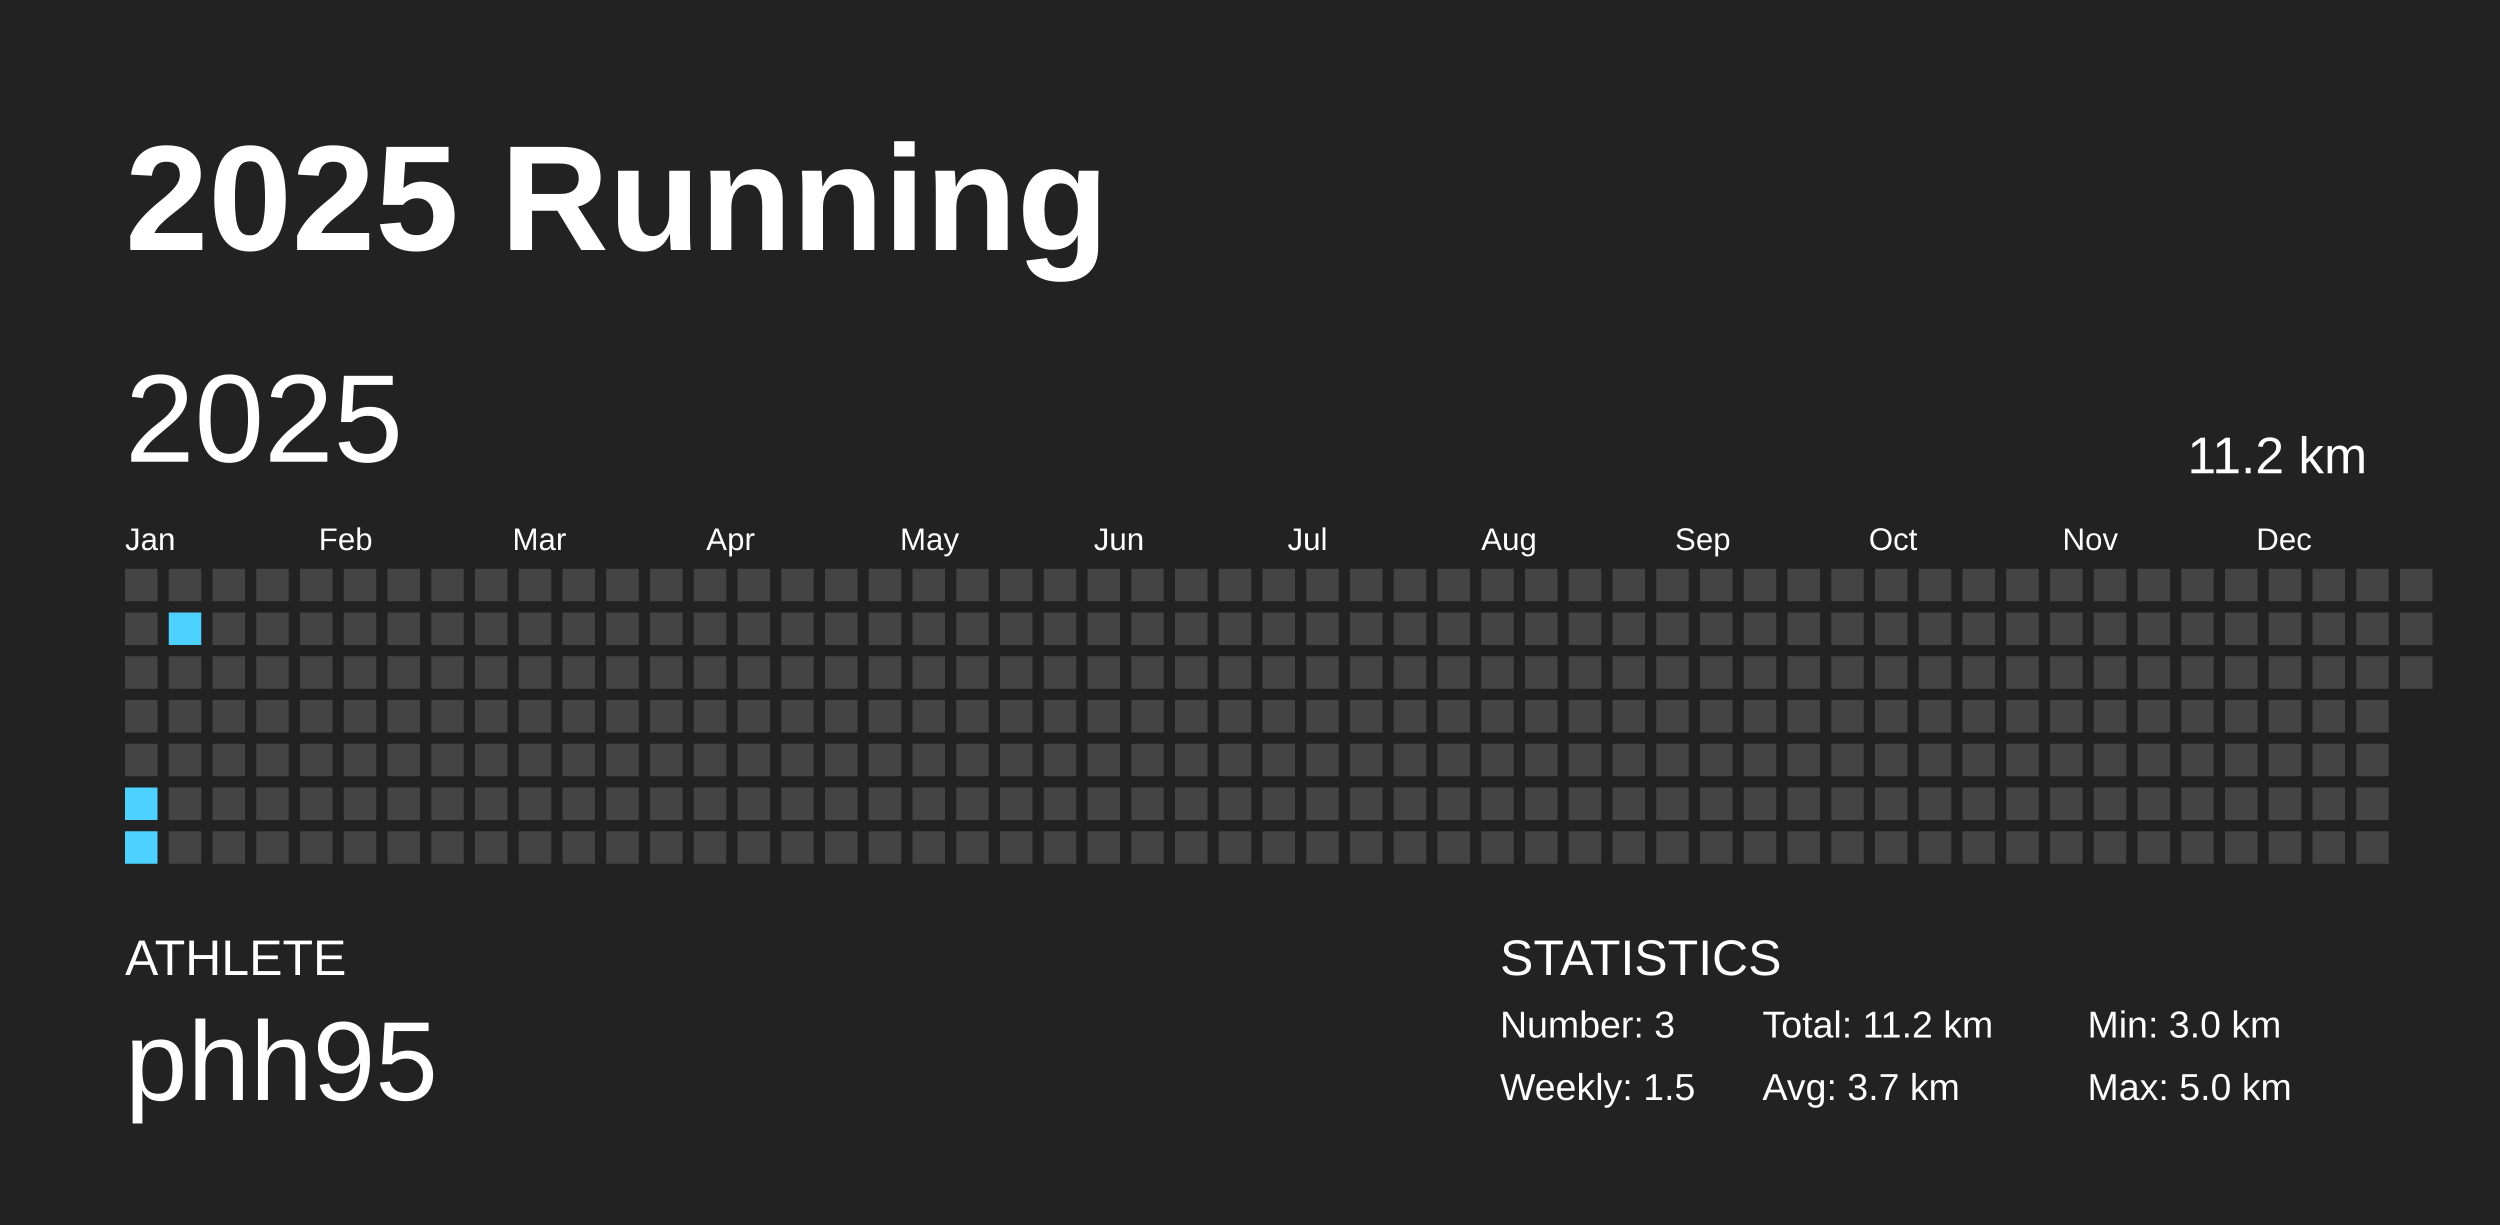
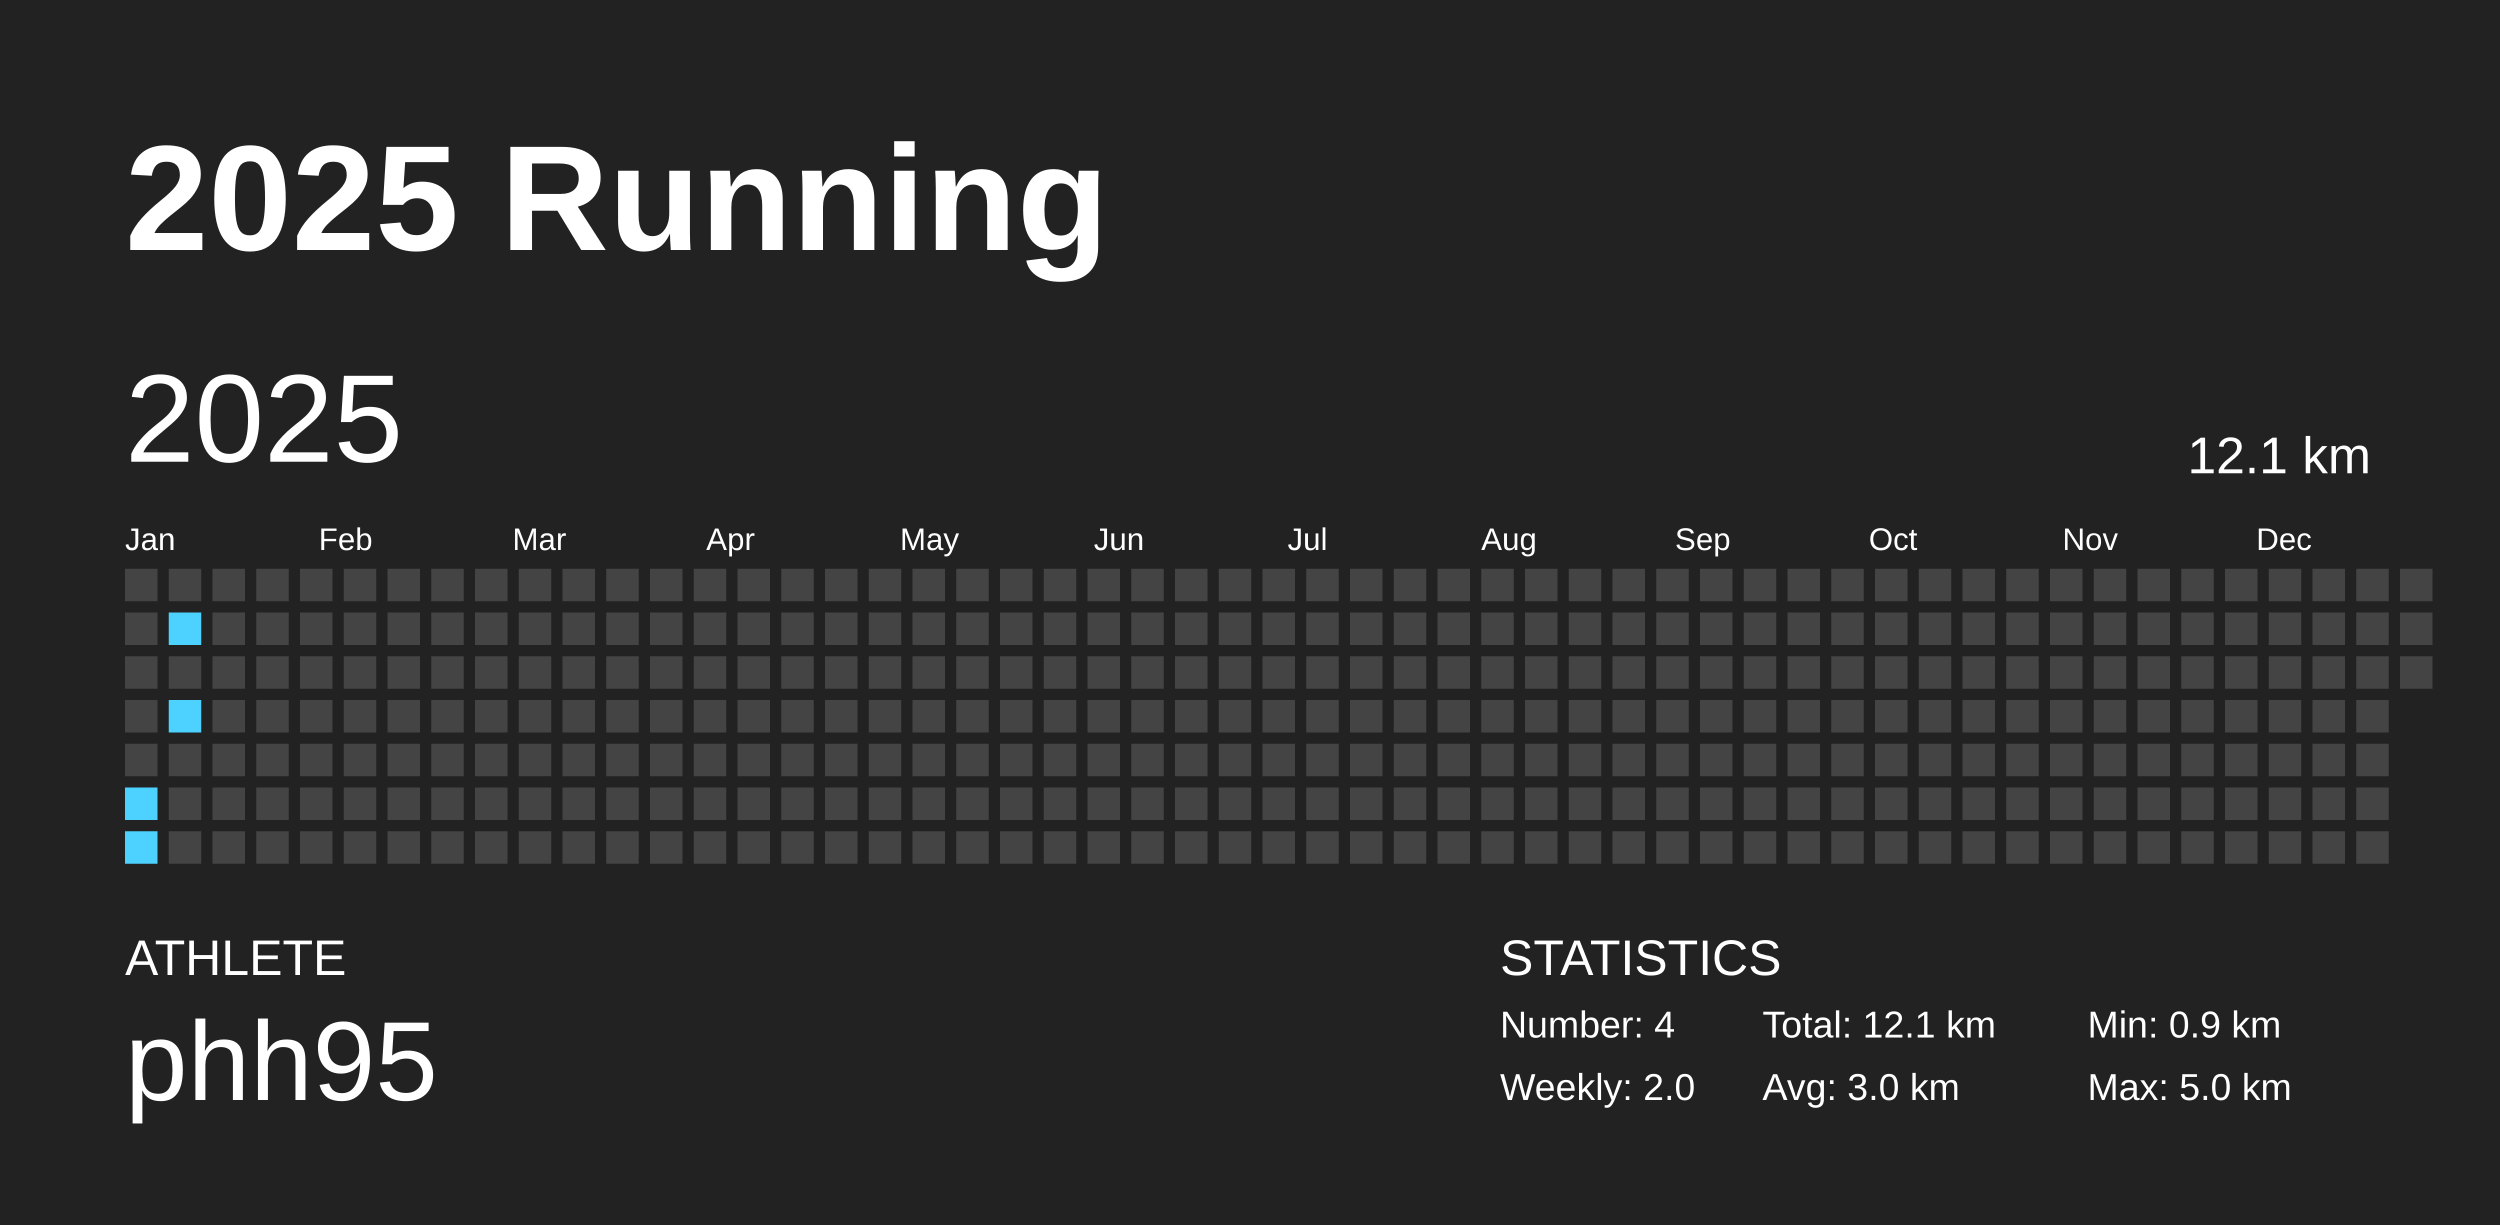
<svg xmlns="http://www.w3.org/2000/svg" baseProfile="full" height="98mm" version="1.1" viewBox="0,0,200,98" width="200mm">
  <defs />
  <rect fill="#222222" height="98" width="200" x="0" y="0" />
  <text fill="#FFFFFF" style="font-size:12px; font-family:Arial; font-weight:bold;" x="10" y="20">2025 Running</text>
  <text fill="#FFFFFF" style="font-size:4px; font-family:Arial" x="10" y="78">ATHLETE</text>
  <text fill="#FFFFFF" style="font-size:9px; font-family:Arial" x="10" y="88">phh95</text>
  <text fill="#FFFFFF" style="font-size:4px; font-family:Arial" x="120" y="78">STATISTICS</text>
-   <text fill="#FFFFFF" style="font-size:3px; font-family:Arial" x="120" y="83">Number: 3</text>
-   <text fill="#FFFFFF" style="font-size:3px; font-family:Arial" x="120" y="88">Weekly: 1.5</text>
-   <text fill="#FFFFFF" style="font-size:3px; font-family:Arial" x="141" y="83">Total: 11.2 km</text>
-   <text fill="#FFFFFF" style="font-size:3px; font-family:Arial" x="141" y="88">Avg: 3.7 km</text>
-   <text fill="#FFFFFF" style="font-size:3px; font-family:Arial" x="167" y="83">Min: 3.0 km</text>
+   <text fill="#FFFFFF" style="font-size:3px; font-family:Arial" x="120" y="83">Number: 4</text>
+   <text fill="#FFFFFF" style="font-size:3px; font-family:Arial" x="120" y="88">Weekly: 2.0</text>
+   <text fill="#FFFFFF" style="font-size:3px; font-family:Arial" x="141" y="83">Total: 12.1 km</text>
+   <text fill="#FFFFFF" style="font-size:3px; font-family:Arial" x="141" y="88">Avg: 3.0 km</text>
+   <text fill="#FFFFFF" style="font-size:3px; font-family:Arial" x="167" y="83">Min: 0.9 km</text>
  <text fill="#FFFFFF" style="font-size:3px; font-family:Arial" x="167" y="88">Max: 5.0 km</text>
  <text dominant-baseline="hanging" fill="#FFFFFF" style="font-size:10.0px; font-family:Arial;" x="10" y="30">2025</text>
-   <text dominant-baseline="hanging" fill="#FFFFFF" style="font-size:4.125px; font-family:Arial;" x="175" y="35">11.2 km</text>
+   <text dominant-baseline="hanging" fill="#FFFFFF" style="font-size:4.125px; font-family:Arial;" x="175" y="35">12.1 km</text>
  <text fill="#FFFFFF" style="font-size:2.5px; font-family:Arial" x="10.0" y="44">Jan</text>
  <text fill="#FFFFFF" style="font-size:2.5px; font-family:Arial" x="25.5" y="44">Feb</text>
  <text fill="#FFFFFF" style="font-size:2.5px; font-family:Arial" x="41.0" y="44">Mar</text>
  <text fill="#FFFFFF" style="font-size:2.5px; font-family:Arial" x="56.5" y="44">Apr</text>
  <text fill="#FFFFFF" style="font-size:2.5px; font-family:Arial" x="72.0" y="44">May</text>
  <text fill="#FFFFFF" style="font-size:2.5px; font-family:Arial" x="87.5" y="44">Jun</text>
  <text fill="#FFFFFF" style="font-size:2.5px; font-family:Arial" x="103.0" y="44">Jul</text>
  <text fill="#FFFFFF" style="font-size:2.5px; font-family:Arial" x="118.5" y="44">Aug</text>
  <text fill="#FFFFFF" style="font-size:2.5px; font-family:Arial" x="134.0" y="44">Sep</text>
  <text fill="#FFFFFF" style="font-size:2.5px; font-family:Arial" x="149.5" y="44">Oct</text>
  <text fill="#FFFFFF" style="font-size:2.5px; font-family:Arial" x="165.0" y="44">Nov</text>
  <text fill="#FFFFFF" style="font-size:2.5px; font-family:Arial" x="180.5" y="44">Dec</text>
  <rect fill="#444444" height="2.6" width="2.6" x="10.0" y="45.5" />
  <rect fill="#444444" height="2.6" width="2.6" x="10.0" y="49.0" />
  <rect fill="#444444" height="2.6" width="2.6" x="10.0" y="52.5" />
  <rect fill="#444444" height="2.6" width="2.6" x="10.0" y="56.0" />
  <rect fill="#444444" height="2.6" width="2.6" x="10.0" y="59.5" />
  <rect fill="#4dd2ff" height="2.6" width="2.6" x="10.0" y="63.0" />
  <rect fill="#4dd2ff" height="2.6" width="2.6" x="10.0" y="66.5" />
  <rect fill="#444444" height="2.6" width="2.6" x="13.5" y="45.5" />
  <rect fill="#4dd2ff" height="2.6" width="2.6" x="13.5" y="49.0" />
  <rect fill="#444444" height="2.6" width="2.6" x="13.5" y="52.5" />
-   <rect fill="#444444" height="2.6" width="2.6" x="13.5" y="56.0" />
+   <rect fill="#4dd2ff" height="2.6" width="2.6" x="13.5" y="56.0" />
  <rect fill="#444444" height="2.6" width="2.6" x="13.5" y="59.5" />
  <rect fill="#444444" height="2.6" width="2.6" x="13.5" y="63.0" />
  <rect fill="#444444" height="2.6" width="2.6" x="13.5" y="66.5" />
  <rect fill="#444444" height="2.6" width="2.6" x="17.0" y="45.5" />
  <rect fill="#444444" height="2.6" width="2.6" x="17.0" y="49.0" />
  <rect fill="#444444" height="2.6" width="2.6" x="17.0" y="52.5" />
  <rect fill="#444444" height="2.6" width="2.6" x="17.0" y="56.0" />
  <rect fill="#444444" height="2.6" width="2.6" x="17.0" y="59.5" />
  <rect fill="#444444" height="2.6" width="2.6" x="17.0" y="63.0" />
  <rect fill="#444444" height="2.6" width="2.6" x="17.0" y="66.5" />
  <rect fill="#444444" height="2.6" width="2.6" x="20.5" y="45.5" />
  <rect fill="#444444" height="2.6" width="2.6" x="20.5" y="49.0" />
  <rect fill="#444444" height="2.6" width="2.6" x="20.5" y="52.5" />
  <rect fill="#444444" height="2.6" width="2.6" x="20.5" y="56.0" />
  <rect fill="#444444" height="2.6" width="2.6" x="20.5" y="59.5" />
  <rect fill="#444444" height="2.6" width="2.6" x="20.5" y="63.0" />
  <rect fill="#444444" height="2.6" width="2.6" x="20.5" y="66.5" />
  <rect fill="#444444" height="2.6" width="2.6" x="24.0" y="45.5" />
  <rect fill="#444444" height="2.6" width="2.6" x="24.0" y="49.0" />
  <rect fill="#444444" height="2.6" width="2.6" x="24.0" y="52.5" />
  <rect fill="#444444" height="2.6" width="2.6" x="24.0" y="56.0" />
  <rect fill="#444444" height="2.6" width="2.6" x="24.0" y="59.5" />
  <rect fill="#444444" height="2.6" width="2.6" x="24.0" y="63.0" />
  <rect fill="#444444" height="2.6" width="2.6" x="24.0" y="66.5" />
  <rect fill="#444444" height="2.6" width="2.6" x="27.5" y="45.5" />
  <rect fill="#444444" height="2.6" width="2.6" x="27.5" y="49.0" />
  <rect fill="#444444" height="2.6" width="2.6" x="27.5" y="52.5" />
  <rect fill="#444444" height="2.6" width="2.6" x="27.5" y="56.0" />
  <rect fill="#444444" height="2.6" width="2.6" x="27.5" y="59.5" />
  <rect fill="#444444" height="2.6" width="2.6" x="27.5" y="63.0" />
  <rect fill="#444444" height="2.6" width="2.6" x="27.5" y="66.5" />
  <rect fill="#444444" height="2.6" width="2.6" x="31.0" y="45.5" />
  <rect fill="#444444" height="2.6" width="2.6" x="31.0" y="49.0" />
  <rect fill="#444444" height="2.6" width="2.6" x="31.0" y="52.5" />
  <rect fill="#444444" height="2.6" width="2.6" x="31.0" y="56.0" />
  <rect fill="#444444" height="2.6" width="2.6" x="31.0" y="59.5" />
  <rect fill="#444444" height="2.6" width="2.6" x="31.0" y="63.0" />
  <rect fill="#444444" height="2.6" width="2.6" x="31.0" y="66.5" />
  <rect fill="#444444" height="2.6" width="2.6" x="34.5" y="45.5" />
  <rect fill="#444444" height="2.6" width="2.6" x="34.5" y="49.0" />
  <rect fill="#444444" height="2.6" width="2.6" x="34.5" y="52.5" />
  <rect fill="#444444" height="2.6" width="2.6" x="34.5" y="56.0" />
  <rect fill="#444444" height="2.6" width="2.6" x="34.5" y="59.5" />
  <rect fill="#444444" height="2.6" width="2.6" x="34.5" y="63.0" />
  <rect fill="#444444" height="2.6" width="2.6" x="34.5" y="66.5" />
  <rect fill="#444444" height="2.6" width="2.6" x="38.0" y="45.5" />
  <rect fill="#444444" height="2.6" width="2.6" x="38.0" y="49.0" />
  <rect fill="#444444" height="2.6" width="2.6" x="38.0" y="52.5" />
  <rect fill="#444444" height="2.6" width="2.6" x="38.0" y="56.0" />
  <rect fill="#444444" height="2.6" width="2.6" x="38.0" y="59.5" />
  <rect fill="#444444" height="2.6" width="2.6" x="38.0" y="63.0" />
  <rect fill="#444444" height="2.6" width="2.6" x="38.0" y="66.5" />
  <rect fill="#444444" height="2.6" width="2.6" x="41.5" y="45.5" />
  <rect fill="#444444" height="2.6" width="2.6" x="41.5" y="49.0" />
  <rect fill="#444444" height="2.6" width="2.6" x="41.5" y="52.5" />
  <rect fill="#444444" height="2.6" width="2.6" x="41.5" y="56.0" />
  <rect fill="#444444" height="2.6" width="2.6" x="41.5" y="59.5" />
  <rect fill="#444444" height="2.6" width="2.6" x="41.5" y="63.0" />
  <rect fill="#444444" height="2.6" width="2.6" x="41.5" y="66.5" />
  <rect fill="#444444" height="2.6" width="2.6" x="45.0" y="45.5" />
  <rect fill="#444444" height="2.6" width="2.6" x="45.0" y="49.0" />
  <rect fill="#444444" height="2.6" width="2.6" x="45.0" y="52.5" />
  <rect fill="#444444" height="2.6" width="2.6" x="45.0" y="56.0" />
  <rect fill="#444444" height="2.6" width="2.6" x="45.0" y="59.5" />
  <rect fill="#444444" height="2.6" width="2.6" x="45.0" y="63.0" />
  <rect fill="#444444" height="2.6" width="2.6" x="45.0" y="66.5" />
  <rect fill="#444444" height="2.6" width="2.6" x="48.5" y="45.5" />
  <rect fill="#444444" height="2.6" width="2.6" x="48.5" y="49.0" />
  <rect fill="#444444" height="2.6" width="2.6" x="48.5" y="52.5" />
  <rect fill="#444444" height="2.6" width="2.6" x="48.5" y="56.0" />
  <rect fill="#444444" height="2.6" width="2.6" x="48.5" y="59.5" />
  <rect fill="#444444" height="2.6" width="2.6" x="48.5" y="63.0" />
  <rect fill="#444444" height="2.6" width="2.6" x="48.5" y="66.5" />
  <rect fill="#444444" height="2.6" width="2.6" x="52.0" y="45.5" />
  <rect fill="#444444" height="2.6" width="2.6" x="52.0" y="49.0" />
  <rect fill="#444444" height="2.6" width="2.6" x="52.0" y="52.5" />
  <rect fill="#444444" height="2.6" width="2.6" x="52.0" y="56.0" />
  <rect fill="#444444" height="2.6" width="2.6" x="52.0" y="59.5" />
  <rect fill="#444444" height="2.6" width="2.6" x="52.0" y="63.0" />
  <rect fill="#444444" height="2.6" width="2.6" x="52.0" y="66.5" />
  <rect fill="#444444" height="2.6" width="2.6" x="55.5" y="45.5" />
  <rect fill="#444444" height="2.6" width="2.6" x="55.5" y="49.0" />
  <rect fill="#444444" height="2.6" width="2.6" x="55.5" y="52.5" />
  <rect fill="#444444" height="2.6" width="2.6" x="55.5" y="56.0" />
  <rect fill="#444444" height="2.6" width="2.6" x="55.5" y="59.5" />
  <rect fill="#444444" height="2.6" width="2.6" x="55.5" y="63.0" />
  <rect fill="#444444" height="2.6" width="2.6" x="55.5" y="66.5" />
  <rect fill="#444444" height="2.6" width="2.6" x="59.0" y="45.5" />
  <rect fill="#444444" height="2.6" width="2.6" x="59.0" y="49.0" />
  <rect fill="#444444" height="2.6" width="2.6" x="59.0" y="52.5" />
  <rect fill="#444444" height="2.6" width="2.6" x="59.0" y="56.0" />
  <rect fill="#444444" height="2.6" width="2.6" x="59.0" y="59.5" />
  <rect fill="#444444" height="2.6" width="2.6" x="59.0" y="63.0" />
  <rect fill="#444444" height="2.6" width="2.6" x="59.0" y="66.5" />
  <rect fill="#444444" height="2.6" width="2.6" x="62.5" y="45.5" />
  <rect fill="#444444" height="2.6" width="2.6" x="62.5" y="49.0" />
  <rect fill="#444444" height="2.6" width="2.6" x="62.5" y="52.5" />
  <rect fill="#444444" height="2.6" width="2.6" x="62.5" y="56.0" />
  <rect fill="#444444" height="2.6" width="2.6" x="62.5" y="59.5" />
  <rect fill="#444444" height="2.6" width="2.6" x="62.5" y="63.0" />
  <rect fill="#444444" height="2.6" width="2.6" x="62.5" y="66.5" />
  <rect fill="#444444" height="2.6" width="2.6" x="66.0" y="45.5" />
  <rect fill="#444444" height="2.6" width="2.6" x="66.0" y="49.0" />
  <rect fill="#444444" height="2.6" width="2.6" x="66.0" y="52.5" />
  <rect fill="#444444" height="2.6" width="2.6" x="66.0" y="56.0" />
  <rect fill="#444444" height="2.6" width="2.6" x="66.0" y="59.5" />
  <rect fill="#444444" height="2.6" width="2.6" x="66.0" y="63.0" />
  <rect fill="#444444" height="2.6" width="2.6" x="66.0" y="66.5" />
  <rect fill="#444444" height="2.6" width="2.6" x="69.5" y="45.5" />
  <rect fill="#444444" height="2.6" width="2.6" x="69.5" y="49.0" />
  <rect fill="#444444" height="2.6" width="2.6" x="69.5" y="52.5" />
  <rect fill="#444444" height="2.6" width="2.6" x="69.5" y="56.0" />
  <rect fill="#444444" height="2.6" width="2.6" x="69.5" y="59.5" />
  <rect fill="#444444" height="2.6" width="2.6" x="69.5" y="63.0" />
  <rect fill="#444444" height="2.6" width="2.6" x="69.5" y="66.5" />
  <rect fill="#444444" height="2.6" width="2.6" x="73.0" y="45.5" />
  <rect fill="#444444" height="2.6" width="2.6" x="73.0" y="49.0" />
  <rect fill="#444444" height="2.6" width="2.6" x="73.0" y="52.5" />
  <rect fill="#444444" height="2.6" width="2.6" x="73.0" y="56.0" />
  <rect fill="#444444" height="2.6" width="2.6" x="73.0" y="59.5" />
  <rect fill="#444444" height="2.6" width="2.6" x="73.0" y="63.0" />
  <rect fill="#444444" height="2.6" width="2.6" x="73.0" y="66.5" />
  <rect fill="#444444" height="2.6" width="2.6" x="76.5" y="45.5" />
  <rect fill="#444444" height="2.6" width="2.6" x="76.5" y="49.0" />
  <rect fill="#444444" height="2.6" width="2.6" x="76.5" y="52.5" />
  <rect fill="#444444" height="2.6" width="2.6" x="76.5" y="56.0" />
  <rect fill="#444444" height="2.6" width="2.6" x="76.5" y="59.5" />
  <rect fill="#444444" height="2.6" width="2.6" x="76.5" y="63.0" />
  <rect fill="#444444" height="2.6" width="2.6" x="76.5" y="66.5" />
  <rect fill="#444444" height="2.6" width="2.6" x="80.0" y="45.5" />
  <rect fill="#444444" height="2.6" width="2.6" x="80.0" y="49.0" />
  <rect fill="#444444" height="2.6" width="2.6" x="80.0" y="52.5" />
  <rect fill="#444444" height="2.6" width="2.6" x="80.0" y="56.0" />
  <rect fill="#444444" height="2.6" width="2.6" x="80.0" y="59.5" />
  <rect fill="#444444" height="2.6" width="2.6" x="80.0" y="63.0" />
  <rect fill="#444444" height="2.6" width="2.6" x="80.0" y="66.5" />
  <rect fill="#444444" height="2.6" width="2.6" x="83.5" y="45.5" />
  <rect fill="#444444" height="2.6" width="2.6" x="83.5" y="49.0" />
  <rect fill="#444444" height="2.6" width="2.6" x="83.5" y="52.5" />
  <rect fill="#444444" height="2.6" width="2.6" x="83.5" y="56.0" />
  <rect fill="#444444" height="2.6" width="2.6" x="83.5" y="59.5" />
  <rect fill="#444444" height="2.6" width="2.6" x="83.5" y="63.0" />
  <rect fill="#444444" height="2.6" width="2.6" x="83.5" y="66.5" />
  <rect fill="#444444" height="2.6" width="2.6" x="87.0" y="45.5" />
  <rect fill="#444444" height="2.6" width="2.6" x="87.0" y="49.0" />
  <rect fill="#444444" height="2.6" width="2.6" x="87.0" y="52.5" />
  <rect fill="#444444" height="2.6" width="2.6" x="87.0" y="56.0" />
  <rect fill="#444444" height="2.6" width="2.6" x="87.0" y="59.5" />
  <rect fill="#444444" height="2.6" width="2.6" x="87.0" y="63.0" />
  <rect fill="#444444" height="2.6" width="2.6" x="87.0" y="66.5" />
  <rect fill="#444444" height="2.6" width="2.6" x="90.5" y="45.5" />
  <rect fill="#444444" height="2.6" width="2.6" x="90.5" y="49.0" />
  <rect fill="#444444" height="2.6" width="2.6" x="90.5" y="52.5" />
  <rect fill="#444444" height="2.6" width="2.6" x="90.5" y="56.0" />
  <rect fill="#444444" height="2.6" width="2.6" x="90.5" y="59.5" />
  <rect fill="#444444" height="2.6" width="2.6" x="90.5" y="63.0" />
  <rect fill="#444444" height="2.6" width="2.6" x="90.5" y="66.5" />
  <rect fill="#444444" height="2.6" width="2.6" x="94.0" y="45.5" />
  <rect fill="#444444" height="2.6" width="2.6" x="94.0" y="49.0" />
  <rect fill="#444444" height="2.6" width="2.6" x="94.0" y="52.5" />
  <rect fill="#444444" height="2.6" width="2.6" x="94.0" y="56.0" />
  <rect fill="#444444" height="2.6" width="2.6" x="94.0" y="59.5" />
  <rect fill="#444444" height="2.6" width="2.6" x="94.0" y="63.0" />
  <rect fill="#444444" height="2.6" width="2.6" x="94.0" y="66.5" />
  <rect fill="#444444" height="2.6" width="2.6" x="97.5" y="45.5" />
  <rect fill="#444444" height="2.6" width="2.6" x="97.5" y="49.0" />
  <rect fill="#444444" height="2.6" width="2.6" x="97.5" y="52.5" />
  <rect fill="#444444" height="2.6" width="2.6" x="97.5" y="56.0" />
  <rect fill="#444444" height="2.6" width="2.6" x="97.5" y="59.5" />
  <rect fill="#444444" height="2.6" width="2.6" x="97.5" y="63.0" />
  <rect fill="#444444" height="2.6" width="2.6" x="97.5" y="66.5" />
  <rect fill="#444444" height="2.6" width="2.6" x="101.0" y="45.5" />
  <rect fill="#444444" height="2.6" width="2.6" x="101.0" y="49.0" />
  <rect fill="#444444" height="2.6" width="2.6" x="101.0" y="52.5" />
  <rect fill="#444444" height="2.6" width="2.6" x="101.0" y="56.0" />
  <rect fill="#444444" height="2.6" width="2.6" x="101.0" y="59.5" />
  <rect fill="#444444" height="2.6" width="2.6" x="101.0" y="63.0" />
  <rect fill="#444444" height="2.6" width="2.6" x="101.0" y="66.5" />
  <rect fill="#444444" height="2.6" width="2.6" x="104.5" y="45.5" />
  <rect fill="#444444" height="2.6" width="2.6" x="104.5" y="49.0" />
  <rect fill="#444444" height="2.6" width="2.6" x="104.5" y="52.5" />
  <rect fill="#444444" height="2.6" width="2.6" x="104.5" y="56.0" />
  <rect fill="#444444" height="2.6" width="2.6" x="104.5" y="59.5" />
  <rect fill="#444444" height="2.6" width="2.6" x="104.5" y="63.0" />
  <rect fill="#444444" height="2.6" width="2.6" x="104.5" y="66.5" />
  <rect fill="#444444" height="2.6" width="2.6" x="108.0" y="45.5" />
  <rect fill="#444444" height="2.6" width="2.6" x="108.0" y="49.0" />
  <rect fill="#444444" height="2.6" width="2.6" x="108.0" y="52.5" />
  <rect fill="#444444" height="2.6" width="2.6" x="108.0" y="56.0" />
  <rect fill="#444444" height="2.6" width="2.6" x="108.0" y="59.5" />
  <rect fill="#444444" height="2.6" width="2.6" x="108.0" y="63.0" />
  <rect fill="#444444" height="2.6" width="2.6" x="108.0" y="66.5" />
  <rect fill="#444444" height="2.6" width="2.6" x="111.5" y="45.5" />
  <rect fill="#444444" height="2.6" width="2.6" x="111.5" y="49.0" />
  <rect fill="#444444" height="2.6" width="2.6" x="111.5" y="52.5" />
  <rect fill="#444444" height="2.6" width="2.6" x="111.5" y="56.0" />
  <rect fill="#444444" height="2.6" width="2.6" x="111.5" y="59.5" />
  <rect fill="#444444" height="2.6" width="2.6" x="111.5" y="63.0" />
  <rect fill="#444444" height="2.6" width="2.6" x="111.5" y="66.5" />
  <rect fill="#444444" height="2.6" width="2.6" x="115.0" y="45.5" />
  <rect fill="#444444" height="2.6" width="2.6" x="115.0" y="49.0" />
  <rect fill="#444444" height="2.6" width="2.6" x="115.0" y="52.5" />
  <rect fill="#444444" height="2.6" width="2.6" x="115.0" y="56.0" />
  <rect fill="#444444" height="2.6" width="2.6" x="115.0" y="59.5" />
  <rect fill="#444444" height="2.6" width="2.6" x="115.0" y="63.0" />
  <rect fill="#444444" height="2.6" width="2.6" x="115.0" y="66.5" />
  <rect fill="#444444" height="2.6" width="2.6" x="118.5" y="45.5" />
  <rect fill="#444444" height="2.6" width="2.6" x="118.5" y="49.0" />
  <rect fill="#444444" height="2.6" width="2.6" x="118.5" y="52.5" />
  <rect fill="#444444" height="2.6" width="2.6" x="118.5" y="56.0" />
  <rect fill="#444444" height="2.6" width="2.6" x="118.5" y="59.5" />
  <rect fill="#444444" height="2.6" width="2.6" x="118.5" y="63.0" />
  <rect fill="#444444" height="2.6" width="2.6" x="118.5" y="66.5" />
  <rect fill="#444444" height="2.6" width="2.6" x="122.0" y="45.5" />
  <rect fill="#444444" height="2.6" width="2.6" x="122.0" y="49.0" />
  <rect fill="#444444" height="2.6" width="2.6" x="122.0" y="52.5" />
  <rect fill="#444444" height="2.6" width="2.6" x="122.0" y="56.0" />
  <rect fill="#444444" height="2.6" width="2.6" x="122.0" y="59.5" />
  <rect fill="#444444" height="2.6" width="2.6" x="122.0" y="63.0" />
  <rect fill="#444444" height="2.6" width="2.6" x="122.0" y="66.5" />
  <rect fill="#444444" height="2.6" width="2.6" x="125.5" y="45.5" />
  <rect fill="#444444" height="2.6" width="2.6" x="125.5" y="49.0" />
  <rect fill="#444444" height="2.6" width="2.6" x="125.5" y="52.5" />
  <rect fill="#444444" height="2.6" width="2.6" x="125.5" y="56.0" />
  <rect fill="#444444" height="2.6" width="2.6" x="125.5" y="59.5" />
  <rect fill="#444444" height="2.6" width="2.6" x="125.5" y="63.0" />
  <rect fill="#444444" height="2.6" width="2.6" x="125.5" y="66.5" />
  <rect fill="#444444" height="2.6" width="2.6" x="129.0" y="45.5" />
  <rect fill="#444444" height="2.6" width="2.6" x="129.0" y="49.0" />
  <rect fill="#444444" height="2.6" width="2.6" x="129.0" y="52.5" />
  <rect fill="#444444" height="2.6" width="2.6" x="129.0" y="56.0" />
  <rect fill="#444444" height="2.6" width="2.6" x="129.0" y="59.5" />
  <rect fill="#444444" height="2.6" width="2.6" x="129.0" y="63.0" />
  <rect fill="#444444" height="2.6" width="2.6" x="129.0" y="66.5" />
  <rect fill="#444444" height="2.6" width="2.6" x="132.5" y="45.5" />
  <rect fill="#444444" height="2.6" width="2.6" x="132.5" y="49.0" />
  <rect fill="#444444" height="2.6" width="2.6" x="132.5" y="52.5" />
  <rect fill="#444444" height="2.6" width="2.6" x="132.5" y="56.0" />
  <rect fill="#444444" height="2.6" width="2.6" x="132.5" y="59.5" />
  <rect fill="#444444" height="2.6" width="2.6" x="132.5" y="63.0" />
  <rect fill="#444444" height="2.6" width="2.6" x="132.5" y="66.5" />
  <rect fill="#444444" height="2.6" width="2.6" x="136.0" y="45.5" />
  <rect fill="#444444" height="2.6" width="2.6" x="136.0" y="49.0" />
  <rect fill="#444444" height="2.6" width="2.6" x="136.0" y="52.5" />
  <rect fill="#444444" height="2.6" width="2.6" x="136.0" y="56.0" />
  <rect fill="#444444" height="2.6" width="2.6" x="136.0" y="59.5" />
  <rect fill="#444444" height="2.6" width="2.6" x="136.0" y="63.0" />
  <rect fill="#444444" height="2.6" width="2.6" x="136.0" y="66.5" />
  <rect fill="#444444" height="2.6" width="2.6" x="139.5" y="45.5" />
  <rect fill="#444444" height="2.6" width="2.6" x="139.5" y="49.0" />
  <rect fill="#444444" height="2.6" width="2.6" x="139.5" y="52.5" />
  <rect fill="#444444" height="2.6" width="2.6" x="139.5" y="56.0" />
  <rect fill="#444444" height="2.6" width="2.6" x="139.5" y="59.5" />
  <rect fill="#444444" height="2.6" width="2.6" x="139.5" y="63.0" />
  <rect fill="#444444" height="2.6" width="2.6" x="139.5" y="66.5" />
  <rect fill="#444444" height="2.6" width="2.6" x="143.0" y="45.5" />
  <rect fill="#444444" height="2.6" width="2.6" x="143.0" y="49.0" />
  <rect fill="#444444" height="2.6" width="2.6" x="143.0" y="52.5" />
  <rect fill="#444444" height="2.6" width="2.6" x="143.0" y="56.0" />
  <rect fill="#444444" height="2.6" width="2.6" x="143.0" y="59.5" />
  <rect fill="#444444" height="2.6" width="2.6" x="143.0" y="63.0" />
  <rect fill="#444444" height="2.6" width="2.6" x="143.0" y="66.5" />
  <rect fill="#444444" height="2.6" width="2.6" x="146.5" y="45.5" />
  <rect fill="#444444" height="2.6" width="2.6" x="146.5" y="49.0" />
  <rect fill="#444444" height="2.6" width="2.6" x="146.5" y="52.5" />
  <rect fill="#444444" height="2.6" width="2.6" x="146.5" y="56.0" />
  <rect fill="#444444" height="2.6" width="2.6" x="146.5" y="59.5" />
  <rect fill="#444444" height="2.6" width="2.6" x="146.5" y="63.0" />
  <rect fill="#444444" height="2.6" width="2.6" x="146.5" y="66.5" />
  <rect fill="#444444" height="2.6" width="2.6" x="150.0" y="45.5" />
  <rect fill="#444444" height="2.6" width="2.6" x="150.0" y="49.0" />
  <rect fill="#444444" height="2.6" width="2.6" x="150.0" y="52.5" />
  <rect fill="#444444" height="2.6" width="2.6" x="150.0" y="56.0" />
  <rect fill="#444444" height="2.6" width="2.6" x="150.0" y="59.5" />
  <rect fill="#444444" height="2.6" width="2.6" x="150.0" y="63.0" />
  <rect fill="#444444" height="2.6" width="2.6" x="150.0" y="66.5" />
  <rect fill="#444444" height="2.6" width="2.6" x="153.5" y="45.5" />
  <rect fill="#444444" height="2.6" width="2.6" x="153.5" y="49.0" />
  <rect fill="#444444" height="2.6" width="2.6" x="153.5" y="52.5" />
  <rect fill="#444444" height="2.6" width="2.6" x="153.5" y="56.0" />
  <rect fill="#444444" height="2.6" width="2.6" x="153.5" y="59.5" />
  <rect fill="#444444" height="2.6" width="2.6" x="153.5" y="63.0" />
  <rect fill="#444444" height="2.6" width="2.6" x="153.5" y="66.5" />
  <rect fill="#444444" height="2.6" width="2.6" x="157.0" y="45.5" />
  <rect fill="#444444" height="2.6" width="2.6" x="157.0" y="49.0" />
  <rect fill="#444444" height="2.6" width="2.6" x="157.0" y="52.5" />
  <rect fill="#444444" height="2.6" width="2.6" x="157.0" y="56.0" />
  <rect fill="#444444" height="2.6" width="2.6" x="157.0" y="59.5" />
  <rect fill="#444444" height="2.6" width="2.6" x="157.0" y="63.0" />
  <rect fill="#444444" height="2.6" width="2.6" x="157.0" y="66.5" />
  <rect fill="#444444" height="2.6" width="2.6" x="160.5" y="45.5" />
  <rect fill="#444444" height="2.6" width="2.6" x="160.5" y="49.0" />
  <rect fill="#444444" height="2.6" width="2.6" x="160.5" y="52.5" />
  <rect fill="#444444" height="2.6" width="2.6" x="160.5" y="56.0" />
  <rect fill="#444444" height="2.6" width="2.6" x="160.5" y="59.5" />
  <rect fill="#444444" height="2.6" width="2.6" x="160.5" y="63.0" />
  <rect fill="#444444" height="2.6" width="2.6" x="160.5" y="66.5" />
  <rect fill="#444444" height="2.6" width="2.6" x="164.0" y="45.5" />
  <rect fill="#444444" height="2.6" width="2.6" x="164.0" y="49.0" />
  <rect fill="#444444" height="2.6" width="2.6" x="164.0" y="52.5" />
  <rect fill="#444444" height="2.6" width="2.6" x="164.0" y="56.0" />
  <rect fill="#444444" height="2.6" width="2.6" x="164.0" y="59.5" />
  <rect fill="#444444" height="2.6" width="2.6" x="164.0" y="63.0" />
  <rect fill="#444444" height="2.6" width="2.6" x="164.0" y="66.5" />
  <rect fill="#444444" height="2.6" width="2.6" x="167.5" y="45.5" />
  <rect fill="#444444" height="2.6" width="2.6" x="167.5" y="49.0" />
  <rect fill="#444444" height="2.6" width="2.6" x="167.5" y="52.5" />
  <rect fill="#444444" height="2.6" width="2.6" x="167.5" y="56.0" />
  <rect fill="#444444" height="2.6" width="2.6" x="167.5" y="59.5" />
  <rect fill="#444444" height="2.6" width="2.6" x="167.5" y="63.0" />
  <rect fill="#444444" height="2.6" width="2.6" x="167.5" y="66.5" />
  <rect fill="#444444" height="2.6" width="2.6" x="171.0" y="45.5" />
  <rect fill="#444444" height="2.6" width="2.6" x="171.0" y="49.0" />
  <rect fill="#444444" height="2.6" width="2.6" x="171.0" y="52.5" />
  <rect fill="#444444" height="2.6" width="2.6" x="171.0" y="56.0" />
  <rect fill="#444444" height="2.6" width="2.6" x="171.0" y="59.5" />
  <rect fill="#444444" height="2.6" width="2.6" x="171.0" y="63.0" />
  <rect fill="#444444" height="2.6" width="2.6" x="171.0" y="66.5" />
  <rect fill="#444444" height="2.6" width="2.6" x="174.5" y="45.5" />
  <rect fill="#444444" height="2.6" width="2.6" x="174.5" y="49.0" />
  <rect fill="#444444" height="2.6" width="2.6" x="174.5" y="52.5" />
  <rect fill="#444444" height="2.6" width="2.6" x="174.5" y="56.0" />
  <rect fill="#444444" height="2.6" width="2.6" x="174.5" y="59.5" />
  <rect fill="#444444" height="2.6" width="2.6" x="174.5" y="63.0" />
  <rect fill="#444444" height="2.6" width="2.6" x="174.5" y="66.5" />
  <rect fill="#444444" height="2.6" width="2.6" x="178.0" y="45.5" />
  <rect fill="#444444" height="2.6" width="2.6" x="178.0" y="49.0" />
  <rect fill="#444444" height="2.6" width="2.6" x="178.0" y="52.5" />
  <rect fill="#444444" height="2.6" width="2.6" x="178.0" y="56.0" />
  <rect fill="#444444" height="2.6" width="2.6" x="178.0" y="59.5" />
  <rect fill="#444444" height="2.6" width="2.6" x="178.0" y="63.0" />
  <rect fill="#444444" height="2.6" width="2.6" x="178.0" y="66.5" />
  <rect fill="#444444" height="2.6" width="2.6" x="181.5" y="45.5" />
  <rect fill="#444444" height="2.6" width="2.6" x="181.5" y="49.0" />
  <rect fill="#444444" height="2.6" width="2.6" x="181.5" y="52.5" />
  <rect fill="#444444" height="2.6" width="2.6" x="181.5" y="56.0" />
  <rect fill="#444444" height="2.6" width="2.6" x="181.5" y="59.5" />
  <rect fill="#444444" height="2.6" width="2.6" x="181.5" y="63.0" />
  <rect fill="#444444" height="2.6" width="2.6" x="181.5" y="66.5" />
  <rect fill="#444444" height="2.6" width="2.6" x="185.0" y="45.5" />
  <rect fill="#444444" height="2.6" width="2.6" x="185.0" y="49.0" />
  <rect fill="#444444" height="2.6" width="2.6" x="185.0" y="52.5" />
  <rect fill="#444444" height="2.6" width="2.6" x="185.0" y="56.0" />
  <rect fill="#444444" height="2.6" width="2.6" x="185.0" y="59.5" />
  <rect fill="#444444" height="2.6" width="2.6" x="185.0" y="63.0" />
  <rect fill="#444444" height="2.6" width="2.6" x="185.0" y="66.5" />
  <rect fill="#444444" height="2.6" width="2.6" x="188.5" y="45.5" />
  <rect fill="#444444" height="2.6" width="2.6" x="188.5" y="49.0" />
  <rect fill="#444444" height="2.6" width="2.6" x="188.5" y="52.5" />
  <rect fill="#444444" height="2.6" width="2.6" x="188.5" y="56.0" />
  <rect fill="#444444" height="2.6" width="2.6" x="188.5" y="59.5" />
  <rect fill="#444444" height="2.6" width="2.6" x="188.5" y="63.0" />
  <rect fill="#444444" height="2.6" width="2.6" x="188.5" y="66.5" />
  <rect fill="#444444" height="2.6" width="2.6" x="192.0" y="45.5" />
  <rect fill="#444444" height="2.6" width="2.6" x="192.0" y="49.0" />
  <rect fill="#444444" height="2.6" width="2.6" x="192.0" y="52.5" />
</svg>
